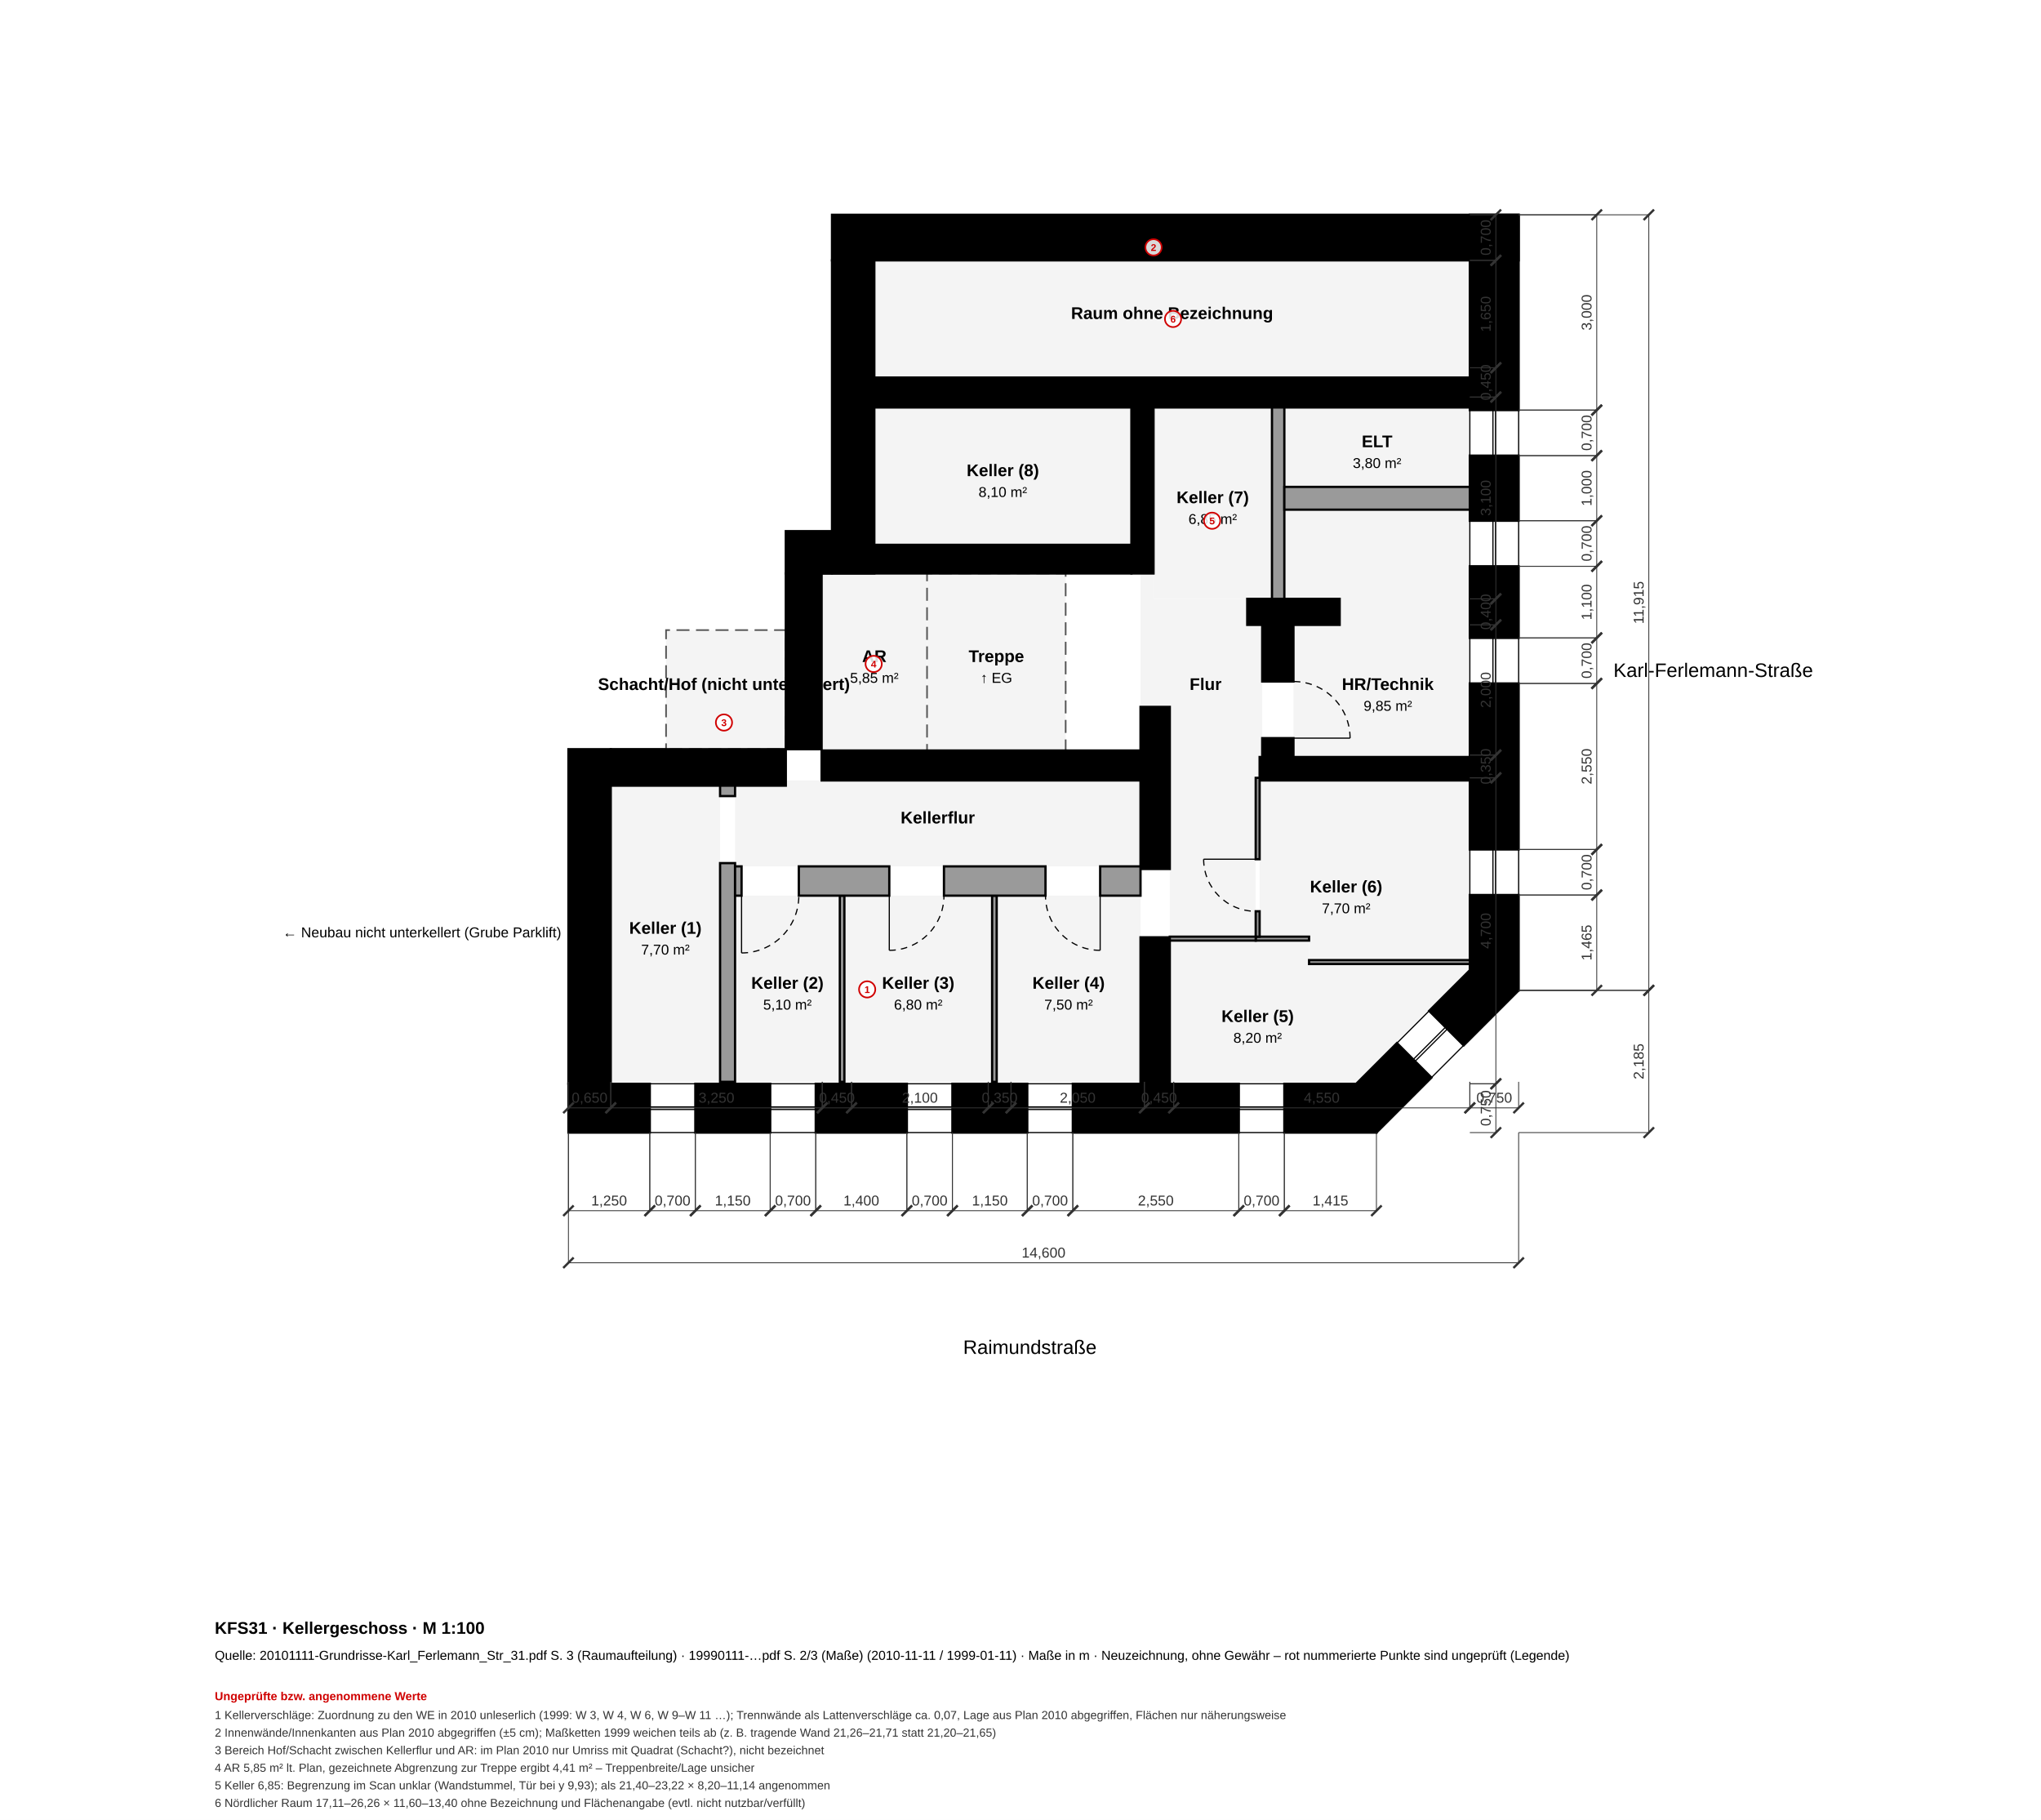
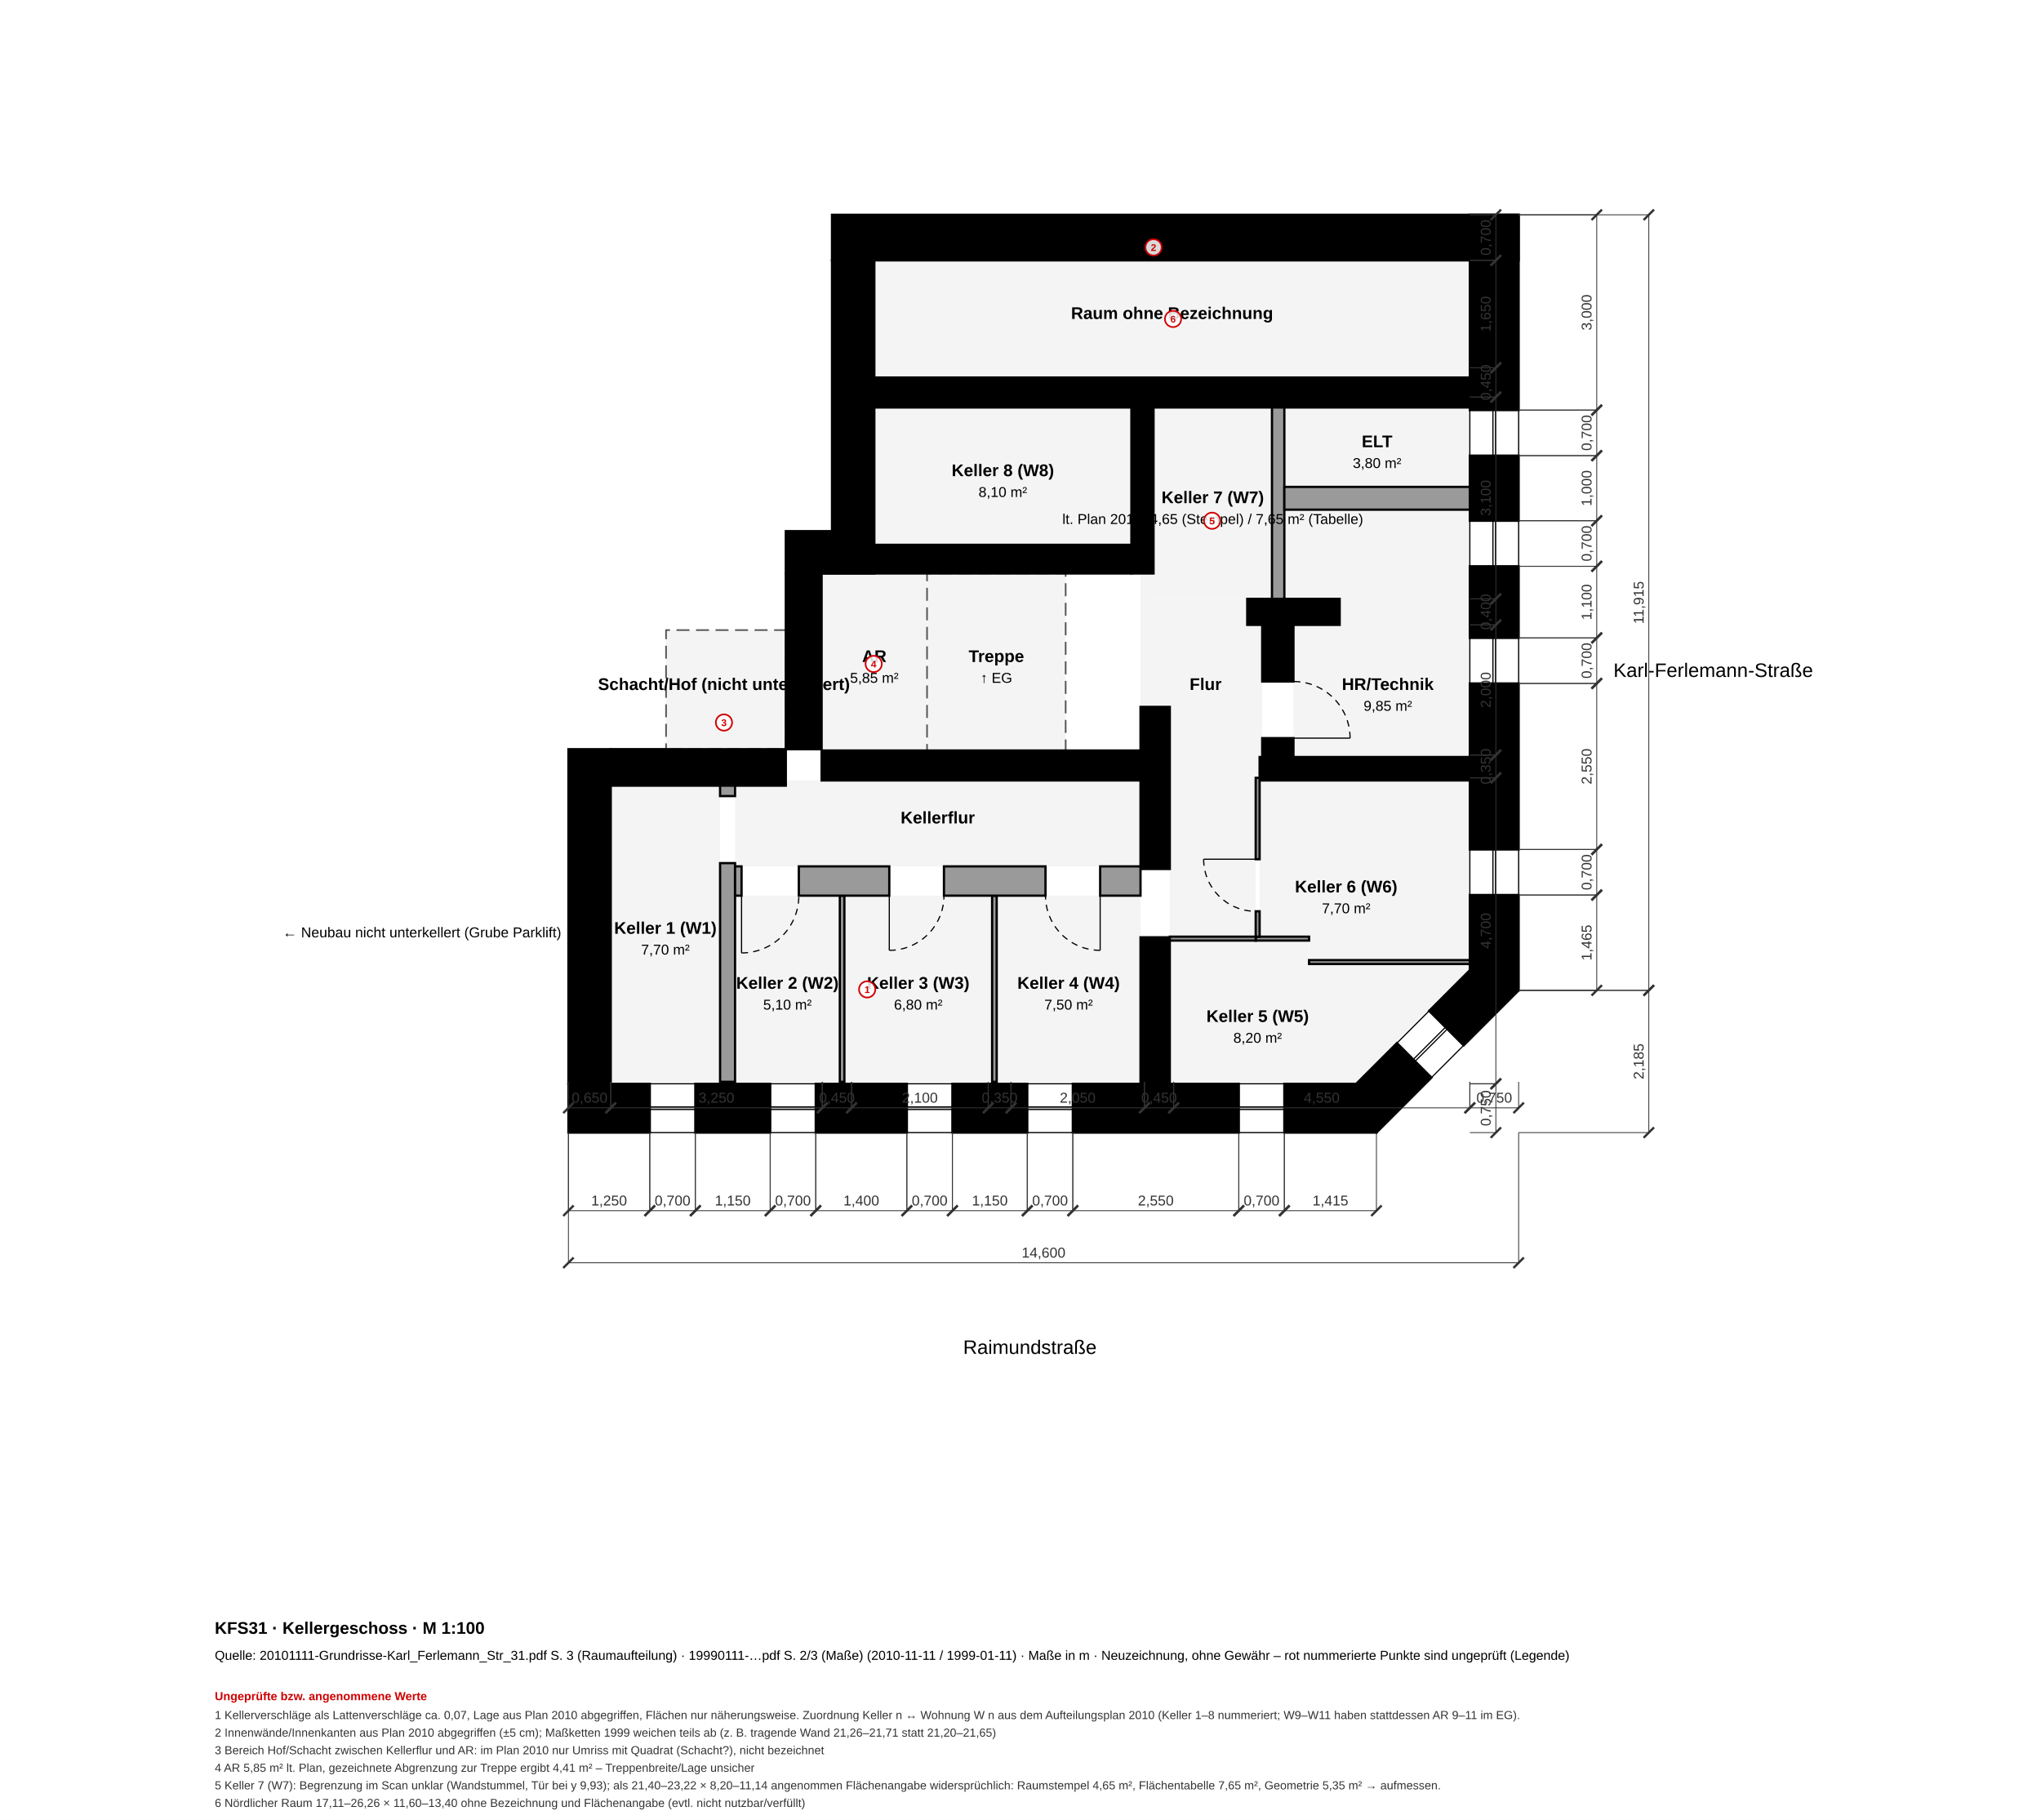
<svg xmlns="http://www.w3.org/2000/svg" width="313.6mm" height="279.6mm" viewBox="0 0 313.6 279.6">
  <style>text{font-family:Arial,Helvetica,sans-serif}</style>
  <rect width="100%" height="100%" fill="#ffffff" />
  <g id="A_RAUM" fill="none">
    <polygon points="93.84,166.20 110.64,166.20 110.64,120.70 93.84,120.70" fill="#f4f4f4" stroke="none" />
    <polygon points="112.94,166.20 129.04,166.20 129.04,137.60 112.94,137.60" fill="#f4f4f4" stroke="none" />
    <polygon points="129.74,166.20 152.44,166.20 152.44,137.60 129.74,137.60" fill="#f4f4f4" stroke="none" />
    <polygon points="153.14,166.20 175.24,166.20 175.24,137.60 153.14,137.60" fill="#f4f4f4" stroke="none" />
    <polygon points="179.74,166.20 208.68,166.20 226.78,148.10 201.14,148.10 201.14,144.50 179.74,144.50" fill="#f4f4f4" stroke="none" />
    <polygon points="193.54,143.90 201.14,143.90 201.14,147.50 225.84,147.50 225.84,119.90 193.54,119.90" fill="#f4f4f4" stroke="none" />
    <polygon points="198.74,116.30 225.84,116.30 225.84,78.30 197.34,78.30 197.34,92.00 205.84,92.00 205.84,96.00 198.74,96.00" fill="#f4f4f4" stroke="none" />
    <polygon points="177.24,92.00 195.44,92.00 195.44,62.60 177.24,62.60" fill="#f4f4f4" stroke="none" />
    <polygon points="197.34,74.80 225.84,74.80 225.84,62.60 197.34,62.60" fill="#f4f4f4" stroke="none" />
    <polygon points="134.34,83.70 173.84,83.70 173.84,62.60 134.34,62.60" fill="#f4f4f4" stroke="none" />
    <polygon points="126.24,115.30 142.44,115.30 142.44,88.10 126.24,88.10" fill="#f4f4f4" stroke="none" />
    <polygon points="142.44,115.30 163.74,115.30 163.74,88.10 142.44,88.10" fill="#f4f4f4" stroke="#555" stroke-width="0.25" stroke-dasharray="2,1" />
    <polygon points="112.94,133.10 175.24,133.10 175.24,119.90 112.94,119.90" fill="#f4f4f4" stroke="none" />
    <polygon points="179.74,143.90 192.94,143.90 192.94,119.50 193.54,119.50 193.54,116.30 193.94,116.30 193.94,96.00 191.64,96.00 191.64,92.00 177.24,92.00 177.24,88.10 175.24,88.10 175.24,108.60 179.74,108.60" fill="#f4f4f4" stroke="none" />
    <polygon points="134.34,58.00 225.84,58.00 225.84,40.00 134.34,40.00" fill="#f4f4f4" stroke="none" />
    <polygon points="93.84,115.10 120.74,115.10 120.74,96.80 102.34,96.80 102.34,115.10" fill="#f4f4f4" stroke="#555" stroke-width="0.25" stroke-dasharray="2,1" />
  </g>
  <g id="A_WAND_TRAGEND" fill="#000000" stroke="#000" stroke-width="0.35">
    <polygon points="87.34,174.00 99.84,174.00 99.84,166.50 87.34,166.50" />
    <polygon points="106.84,174.00 118.34,174.00 118.34,166.50 106.84,166.50" />
    <polygon points="125.34,174.00 139.34,174.00 139.34,166.50 125.34,166.50" />
    <polygon points="146.34,174.00 157.84,174.00 157.84,166.50 146.34,166.50" />
    <polygon points="164.84,174.00 190.34,174.00 190.34,166.50 164.84,166.50" />
    <polygon points="197.34,174.00 211.49,174.00 211.49,166.50 197.34,166.50" />
    <polygon points="211.49,174.00 219.94,165.55 214.64,160.25 206.19,168.70" />
    <polygon points="224.89,160.60 233.34,152.15 228.04,146.85 219.59,155.30" />
    <polygon points="233.34,152.15 233.34,137.50 225.84,137.50 225.84,152.15" />
    <polygon points="233.34,130.50 233.34,105.00 225.84,105.00 225.84,130.50" />
    <polygon points="233.34,98.00 233.34,87.00 225.84,87.00 225.84,98.00" />
    <polygon points="233.34,80.00 233.34,70.00 225.84,70.00 225.84,80.00" />
    <polygon points="233.34,63.00 233.34,33.00 225.84,33.00 225.84,63.00" />
    <polygon points="233.34,33.00 127.84,33.00 127.84,40.00 233.34,40.00" />
    <polygon points="134.34,88.10 134.34,40.00 127.84,40.00 127.84,88.10" />
    <polygon points="120.74,88.10 127.84,88.10 127.84,81.60 120.74,81.60" />
    <polygon points="126.24,115.10 126.24,88.10 120.74,88.10 120.74,115.10" />
    <polygon points="93.84,120.70 120.74,120.70 120.74,115.10 93.84,115.10" />
    <polygon points="93.84,166.50 93.84,115.10 87.34,115.10 87.34,166.50" />
    <polygon points="126.24,119.90 175.24,119.90 175.24,115.30 126.24,115.30" />
    <polygon points="179.74,166.20 179.74,144.00 175.24,144.00 175.24,166.20" />
    <polygon points="179.74,133.50 179.74,108.60 175.24,108.60 175.24,133.50" />
    <polygon points="177.24,88.10 177.24,62.60 173.84,62.60 173.84,88.10" />
    <polygon points="134.34,62.60 225.84,62.60 225.84,58.00 134.34,58.00" />
    <polygon points="126.24,88.10 173.84,88.10 173.84,83.70 126.24,83.70" />
    <polygon points="193.54,119.90 225.84,119.90 225.84,116.30 193.54,116.30" />
    <polygon points="198.74,116.30 198.74,113.40 193.94,113.40 193.94,116.30" />
    <polygon points="198.74,104.70 198.74,96.00 193.94,96.00 193.94,104.70" />
    <polygon points="191.64,96.00 205.84,96.00 205.84,92.00 191.64,92.00" />
  </g>
  <g id="A_WAND" fill="#9a9a9a" stroke="#000" stroke-width="0.35">
    <polygon points="192.94,144.50 201.14,144.50 201.14,143.90 192.94,143.90" />
    <polygon points="201.14,148.10 225.84,148.10 225.84,147.50 201.14,147.50" />
    <polygon points="193.54,143.90 193.54,140.00 192.94,140.00 192.94,143.90" />
    <polygon points="193.54,132.00 193.54,119.50 192.94,119.50 192.94,132.00" />
    <polygon points="197.34,92.00 197.34,62.60 195.44,62.60 195.44,92.00" />
    <polygon points="197.34,78.30 225.84,78.30 225.84,74.80 197.34,74.80" />
    <polygon points="112.94,166.20 112.94,132.60 110.64,132.60 110.64,166.20" />
    <polygon points="129.74,166.20 129.74,137.60 129.04,137.60 129.04,166.20" />
    <polygon points="153.14,166.20 153.14,137.60 152.44,137.60 152.44,166.20" />
    <polygon points="112.94,137.60 113.94,137.60 113.94,133.10 112.94,133.10" />
    <polygon points="122.74,137.60 136.64,137.60 136.64,133.10 122.74,133.10" />
    <polygon points="145.04,137.60 160.64,137.60 160.64,133.10 145.04,133.10" />
    <polygon points="169.04,137.60 175.24,137.60 175.24,133.10 169.04,133.10" />
    <polygon points="110.64,122.30 112.94,122.30 112.94,120.70 110.64,120.70" />
    <polygon points="179.74,144.50 192.94,144.50 192.94,143.90 179.74,143.90" />
  </g>
  <g id="A_OEFFNUNG" fill="none" stroke="#000" stroke-width="0.18">
    <line x1="99.84" y1="174.00" x2="106.84" y2="174.00" />
    <line x1="99.84" y1="166.50" x2="106.84" y2="166.50" />
    <line x1="99.84" y1="170.45" x2="106.84" y2="170.45" />
    <line x1="99.84" y1="170.05" x2="106.84" y2="170.05" />
    <line x1="99.84" y1="174.00" x2="99.84" y2="166.50" />
    <line x1="106.84" y1="174.00" x2="106.84" y2="166.50" />
    <line x1="118.34" y1="174.00" x2="125.34" y2="174.00" />
    <line x1="118.34" y1="166.50" x2="125.34" y2="166.50" />
    <line x1="118.34" y1="170.45" x2="125.34" y2="170.45" />
    <line x1="118.34" y1="170.05" x2="125.34" y2="170.05" />
    <line x1="118.34" y1="174.00" x2="118.34" y2="166.50" />
    <line x1="125.34" y1="174.00" x2="125.34" y2="166.50" />
    <line x1="139.34" y1="174.00" x2="146.34" y2="174.00" />
    <line x1="139.34" y1="166.50" x2="146.34" y2="166.50" />
    <line x1="139.34" y1="170.45" x2="146.34" y2="170.45" />
    <line x1="139.34" y1="170.05" x2="146.34" y2="170.05" />
    <line x1="139.34" y1="174.00" x2="139.34" y2="166.50" />
    <line x1="146.34" y1="174.00" x2="146.34" y2="166.50" />
    <line x1="157.84" y1="174.00" x2="164.84" y2="174.00" />
    <line x1="157.84" y1="166.50" x2="164.84" y2="166.50" />
    <line x1="157.84" y1="170.45" x2="164.84" y2="170.45" />
    <line x1="157.84" y1="170.05" x2="164.84" y2="170.05" />
    <line x1="157.84" y1="174.00" x2="157.84" y2="166.50" />
    <line x1="164.84" y1="174.00" x2="164.84" y2="166.50" />
    <line x1="190.34" y1="174.00" x2="197.34" y2="174.00" />
    <line x1="190.34" y1="166.50" x2="197.34" y2="166.50" />
    <line x1="190.34" y1="170.45" x2="197.34" y2="170.45" />
    <line x1="190.34" y1="170.05" x2="197.34" y2="170.05" />
    <line x1="190.34" y1="174.00" x2="190.34" y2="166.50" />
    <line x1="197.34" y1="174.00" x2="197.34" y2="166.50" />
    <line x1="219.94" y1="165.55" x2="224.89" y2="160.60" />
    <line x1="214.64" y1="160.25" x2="219.59" y2="155.30" />
    <line x1="217.43" y1="163.04" x2="222.38" y2="158.09" />
    <line x1="217.15" y1="162.76" x2="222.10" y2="157.81" />
    <line x1="219.94" y1="165.55" x2="214.64" y2="160.25" />
    <line x1="224.89" y1="160.60" x2="219.59" y2="155.30" />
    <line x1="233.34" y1="137.50" x2="233.34" y2="130.50" />
    <line x1="225.84" y1="137.50" x2="225.84" y2="130.50" />
    <line x1="229.79" y1="137.50" x2="229.79" y2="130.50" />
    <line x1="229.39" y1="137.50" x2="229.39" y2="130.50" />
    <line x1="233.34" y1="137.50" x2="225.84" y2="137.50" />
    <line x1="233.34" y1="130.50" x2="225.84" y2="130.50" />
    <line x1="233.34" y1="105.00" x2="233.34" y2="98.00" />
    <line x1="225.84" y1="105.00" x2="225.84" y2="98.00" />
    <line x1="229.79" y1="105.00" x2="229.79" y2="98.00" />
    <line x1="229.39" y1="105.00" x2="229.39" y2="98.00" />
    <line x1="233.34" y1="105.00" x2="225.84" y2="105.00" />
    <line x1="233.34" y1="98.00" x2="225.84" y2="98.00" />
    <line x1="233.34" y1="87.00" x2="233.34" y2="80.00" />
    <line x1="225.84" y1="87.00" x2="225.84" y2="80.00" />
    <line x1="229.79" y1="87.00" x2="229.79" y2="80.00" />
    <line x1="229.39" y1="87.00" x2="229.39" y2="80.00" />
    <line x1="233.34" y1="87.00" x2="225.84" y2="87.00" />
    <line x1="233.34" y1="80.00" x2="225.84" y2="80.00" />
    <line x1="233.34" y1="70.00" x2="233.34" y2="63.00" />
    <line x1="225.84" y1="70.00" x2="225.84" y2="63.00" />
    <line x1="229.79" y1="70.00" x2="229.79" y2="63.00" />
    <line x1="229.39" y1="70.00" x2="229.39" y2="63.00" />
    <line x1="233.34" y1="70.00" x2="225.84" y2="70.00" />
    <line x1="233.34" y1="63.00" x2="225.84" y2="63.00" />
    <line x1="192.94" y1="132.00" x2="184.94" y2="132.00" />
    <line x1="198.74" y1="113.40" x2="207.44" y2="113.40" />
    <line x1="113.94" y1="137.60" x2="113.94" y2="146.40" />
    <line x1="136.64" y1="137.60" x2="136.64" y2="146.00" />
    <line x1="169.04" y1="137.60" x2="169.04" y2="146.00" />
    <path d="M184.94,132.00 A8.00,8.00 0 0 0 192.94,140.00" stroke-dasharray="1,0.8" />
    <path d="M207.44,113.40 A8.70,8.70 0 0 0 198.74,104.70" stroke-dasharray="1,0.8" />
    <path d="M113.94,146.40 A8.80,8.80 0 0 0 122.74,137.60" stroke-dasharray="1,0.8" />
    <path d="M136.64,146.00 A8.40,8.40 0 0 0 145.04,137.60" stroke-dasharray="1,0.8" />
    <path d="M169.04,146.00 A8.40,8.40 0 0 1 160.64,137.60" stroke-dasharray="1,0.8" />
  </g>
  <g id="A_BEMASSUNG" stroke="#333" stroke-width="0.13" font-size="2.2" fill="#333">
    <line x1="87.34" y1="194.00" x2="233.34" y2="194.00" />
    <line x1="87.34" y1="174.00" x2="87.34" y2="194.00" />
    <line x1="86.54" y1="194.80" x2="88.14" y2="193.20" stroke-width="0.35" />
    <line x1="233.34" y1="174.00" x2="233.34" y2="194.00" />
    <line x1="232.54" y1="194.80" x2="234.14" y2="193.20" stroke-width="0.35" />
    <text x="160.34" y="193.20" text-anchor="middle" stroke="none" transform="rotate(-0.0 160.34 194.00)">14,600</text>
    <line x1="87.34" y1="186.00" x2="99.84" y2="186.00" />
    <line x1="87.34" y1="174.00" x2="87.34" y2="186.00" />
    <line x1="86.54" y1="186.80" x2="88.14" y2="185.20" stroke-width="0.35" />
    <line x1="99.84" y1="174.00" x2="99.84" y2="186.00" />
    <line x1="99.04" y1="186.80" x2="100.64" y2="185.20" stroke-width="0.35" />
    <text x="93.59" y="185.20" text-anchor="middle" stroke="none" transform="rotate(-0.0 93.59 186.00)">1,250</text>
    <line x1="99.84" y1="186.00" x2="106.84" y2="186.00" />
    <line x1="99.84" y1="174.00" x2="99.84" y2="186.00" />
    <line x1="99.04" y1="186.80" x2="100.64" y2="185.20" stroke-width="0.35" />
    <line x1="106.84" y1="174.00" x2="106.84" y2="186.00" />
    <line x1="106.04" y1="186.80" x2="107.64" y2="185.20" stroke-width="0.35" />
    <text x="103.34" y="185.20" text-anchor="middle" stroke="none" transform="rotate(-0.0 103.34 186.00)">0,700</text>
    <line x1="106.84" y1="186.00" x2="118.34" y2="186.00" />
    <line x1="106.84" y1="174.00" x2="106.84" y2="186.00" />
    <line x1="106.04" y1="186.80" x2="107.64" y2="185.20" stroke-width="0.35" />
    <line x1="118.34" y1="174.00" x2="118.34" y2="186.00" />
    <line x1="117.54" y1="186.80" x2="119.14" y2="185.20" stroke-width="0.35" />
    <text x="112.59" y="185.20" text-anchor="middle" stroke="none" transform="rotate(-0.0 112.59 186.00)">1,150</text>
    <line x1="118.34" y1="186.00" x2="125.34" y2="186.00" />
    <line x1="118.34" y1="174.00" x2="118.34" y2="186.00" />
    <line x1="117.54" y1="186.80" x2="119.14" y2="185.20" stroke-width="0.35" />
    <line x1="125.34" y1="174.00" x2="125.34" y2="186.00" />
    <line x1="124.54" y1="186.80" x2="126.14" y2="185.20" stroke-width="0.35" />
    <text x="121.84" y="185.20" text-anchor="middle" stroke="none" transform="rotate(-0.0 121.84 186.00)">0,700</text>
    <line x1="125.34" y1="186.00" x2="139.34" y2="186.00" />
    <line x1="125.34" y1="174.00" x2="125.34" y2="186.00" />
    <line x1="124.54" y1="186.80" x2="126.14" y2="185.20" stroke-width="0.35" />
    <line x1="139.34" y1="174.00" x2="139.34" y2="186.00" />
    <line x1="138.54" y1="186.80" x2="140.14" y2="185.20" stroke-width="0.35" />
    <text x="132.34" y="185.20" text-anchor="middle" stroke="none" transform="rotate(-0.0 132.34 186.00)">1,400</text>
    <line x1="139.34" y1="186.00" x2="146.34" y2="186.00" />
    <line x1="139.34" y1="174.00" x2="139.34" y2="186.00" />
    <line x1="138.54" y1="186.80" x2="140.14" y2="185.20" stroke-width="0.35" />
    <line x1="146.34" y1="174.00" x2="146.34" y2="186.00" />
    <line x1="145.54" y1="186.80" x2="147.14" y2="185.20" stroke-width="0.35" />
    <text x="142.84" y="185.20" text-anchor="middle" stroke="none" transform="rotate(-0.0 142.84 186.00)">0,700</text>
    <line x1="146.34" y1="186.00" x2="157.84" y2="186.00" />
    <line x1="146.34" y1="174.00" x2="146.34" y2="186.00" />
    <line x1="145.54" y1="186.80" x2="147.14" y2="185.20" stroke-width="0.35" />
    <line x1="157.84" y1="174.00" x2="157.84" y2="186.00" />
    <line x1="157.04" y1="186.80" x2="158.64" y2="185.20" stroke-width="0.35" />
    <text x="152.09" y="185.20" text-anchor="middle" stroke="none" transform="rotate(-0.0 152.09 186.00)">1,150</text>
    <line x1="157.84" y1="186.00" x2="164.84" y2="186.00" />
    <line x1="157.84" y1="174.00" x2="157.84" y2="186.00" />
    <line x1="157.04" y1="186.80" x2="158.64" y2="185.20" stroke-width="0.35" />
    <line x1="164.84" y1="174.00" x2="164.84" y2="186.00" />
    <line x1="164.04" y1="186.80" x2="165.64" y2="185.20" stroke-width="0.35" />
    <text x="161.34" y="185.20" text-anchor="middle" stroke="none" transform="rotate(-0.0 161.34 186.00)">0,700</text>
    <line x1="164.84" y1="186.00" x2="190.34" y2="186.00" />
    <line x1="164.84" y1="174.00" x2="164.84" y2="186.00" />
    <line x1="164.04" y1="186.80" x2="165.64" y2="185.20" stroke-width="0.35" />
    <line x1="190.34" y1="174.00" x2="190.34" y2="186.00" />
    <line x1="189.54" y1="186.80" x2="191.14" y2="185.20" stroke-width="0.35" />
    <text x="177.59" y="185.20" text-anchor="middle" stroke="none" transform="rotate(-0.0 177.59 186.00)">2,550</text>
    <line x1="190.34" y1="186.00" x2="197.34" y2="186.00" />
    <line x1="190.34" y1="174.00" x2="190.34" y2="186.00" />
    <line x1="189.54" y1="186.80" x2="191.14" y2="185.20" stroke-width="0.35" />
    <line x1="197.34" y1="174.00" x2="197.34" y2="186.00" />
    <line x1="196.54" y1="186.80" x2="198.14" y2="185.20" stroke-width="0.35" />
    <text x="193.84" y="185.20" text-anchor="middle" stroke="none" transform="rotate(-0.0 193.84 186.00)">0,700</text>
    <line x1="197.34" y1="186.00" x2="211.49" y2="186.00" />
    <line x1="197.34" y1="174.00" x2="197.34" y2="186.00" />
    <line x1="196.54" y1="186.80" x2="198.14" y2="185.20" stroke-width="0.35" />
    <line x1="211.49" y1="174.00" x2="211.49" y2="186.00" />
    <line x1="210.69" y1="186.80" x2="212.29" y2="185.20" stroke-width="0.35" />
    <text x="204.42" y="185.20" text-anchor="middle" stroke="none" transform="rotate(-0.0 204.42 186.00)">1,415</text>
    <line x1="87.34" y1="170.20" x2="93.84" y2="170.20" />
    <line x1="87.34" y1="166.20" x2="87.34" y2="170.20" />
    <line x1="86.54" y1="171.00" x2="88.14" y2="169.40" stroke-width="0.35" />
    <line x1="93.84" y1="166.20" x2="93.84" y2="170.20" />
    <line x1="93.04" y1="171.00" x2="94.64" y2="169.40" stroke-width="0.35" />
    <text x="90.59" y="169.40" text-anchor="middle" stroke="none" transform="rotate(-0.0 90.59 170.20)">0,650</text>
    <line x1="93.84" y1="170.20" x2="126.34" y2="170.20" />
    <line x1="93.84" y1="166.20" x2="93.84" y2="170.20" />
    <line x1="93.04" y1="171.00" x2="94.64" y2="169.40" stroke-width="0.35" />
    <line x1="126.34" y1="166.20" x2="126.34" y2="170.20" />
    <line x1="125.54" y1="171.00" x2="127.14" y2="169.40" stroke-width="0.35" />
    <text x="110.09" y="169.40" text-anchor="middle" stroke="none" transform="rotate(-0.0 110.09 170.20)">3,250</text>
    <line x1="126.34" y1="170.20" x2="130.84" y2="170.20" />
    <line x1="126.34" y1="166.20" x2="126.34" y2="170.20" />
    <line x1="125.54" y1="171.00" x2="127.14" y2="169.40" stroke-width="0.35" />
    <line x1="130.84" y1="166.20" x2="130.84" y2="170.20" />
    <line x1="130.04" y1="171.00" x2="131.64" y2="169.40" stroke-width="0.35" />
    <text x="128.59" y="169.40" text-anchor="middle" stroke="none" transform="rotate(-0.0 128.59 170.20)">0,450</text>
    <line x1="130.84" y1="170.20" x2="151.84" y2="170.20" />
    <line x1="130.84" y1="166.20" x2="130.84" y2="170.20" />
    <line x1="130.04" y1="171.00" x2="131.64" y2="169.40" stroke-width="0.35" />
    <line x1="151.84" y1="166.20" x2="151.84" y2="170.20" />
    <line x1="151.04" y1="171.00" x2="152.64" y2="169.40" stroke-width="0.35" />
    <text x="141.34" y="169.40" text-anchor="middle" stroke="none" transform="rotate(-0.0 141.34 170.20)">2,100</text>
    <line x1="151.84" y1="170.20" x2="155.34" y2="170.20" />
    <line x1="151.84" y1="166.20" x2="151.84" y2="170.20" />
    <line x1="151.04" y1="171.00" x2="152.64" y2="169.40" stroke-width="0.35" />
    <line x1="155.34" y1="166.20" x2="155.34" y2="170.20" />
    <line x1="154.54" y1="171.00" x2="156.14" y2="169.40" stroke-width="0.35" />
    <text x="153.59" y="169.40" text-anchor="middle" stroke="none" transform="rotate(-0.0 153.59 170.20)">0,350</text>
    <line x1="155.34" y1="170.20" x2="175.84" y2="170.20" />
    <line x1="155.34" y1="166.20" x2="155.34" y2="170.20" />
    <line x1="154.54" y1="171.00" x2="156.14" y2="169.40" stroke-width="0.35" />
    <line x1="175.84" y1="166.20" x2="175.84" y2="170.20" />
    <line x1="175.04" y1="171.00" x2="176.64" y2="169.40" stroke-width="0.35" />
    <text x="165.59" y="169.40" text-anchor="middle" stroke="none" transform="rotate(-0.0 165.59 170.20)">2,050</text>
    <line x1="175.84" y1="170.20" x2="180.34" y2="170.20" />
    <line x1="175.84" y1="166.20" x2="175.84" y2="170.20" />
    <line x1="175.04" y1="171.00" x2="176.64" y2="169.40" stroke-width="0.35" />
    <line x1="180.34" y1="166.20" x2="180.34" y2="170.20" />
    <line x1="179.54" y1="171.00" x2="181.14" y2="169.40" stroke-width="0.35" />
    <text x="178.09" y="169.40" text-anchor="middle" stroke="none" transform="rotate(-0.0 178.09 170.20)">0,450</text>
    <line x1="180.34" y1="170.20" x2="225.84" y2="170.20" />
    <line x1="180.34" y1="166.20" x2="180.34" y2="170.20" />
    <line x1="179.54" y1="171.00" x2="181.14" y2="169.40" stroke-width="0.35" />
    <line x1="225.84" y1="166.20" x2="225.84" y2="170.20" />
    <line x1="225.04" y1="171.00" x2="226.64" y2="169.40" stroke-width="0.35" />
    <text x="203.09" y="169.40" text-anchor="middle" stroke="none" transform="rotate(-0.0 203.09 170.20)">4,550</text>
    <line x1="225.84" y1="170.20" x2="233.34" y2="170.20" />
    <line x1="225.84" y1="166.20" x2="225.84" y2="170.20" />
    <line x1="225.04" y1="171.00" x2="226.64" y2="169.40" stroke-width="0.35" />
    <line x1="233.34" y1="166.20" x2="233.34" y2="170.20" />
    <line x1="232.54" y1="171.00" x2="234.14" y2="169.40" stroke-width="0.35" />
    <text x="229.59" y="169.40" text-anchor="middle" stroke="none" transform="rotate(-0.0 229.59 170.20)">0,750</text>
    <line x1="253.34" y1="174.00" x2="253.34" y2="152.15" />
    <line x1="233.34" y1="174.00" x2="253.34" y2="174.00" />
    <line x1="252.54" y1="174.80" x2="254.14" y2="173.20" stroke-width="0.35" />
    <line x1="233.34" y1="152.15" x2="253.34" y2="152.15" />
    <line x1="252.54" y1="152.95" x2="254.14" y2="151.35" stroke-width="0.35" />
    <text x="253.34" y="162.27" text-anchor="middle" stroke="none" transform="rotate(-90.0 253.34 163.07)">2,185</text>
    <line x1="253.34" y1="152.15" x2="253.34" y2="33.00" />
    <line x1="233.34" y1="152.15" x2="253.34" y2="152.15" />
    <line x1="252.54" y1="152.95" x2="254.14" y2="151.35" stroke-width="0.35" />
    <line x1="233.34" y1="33.00" x2="253.34" y2="33.00" />
    <line x1="252.54" y1="33.80" x2="254.14" y2="32.20" stroke-width="0.35" />
    <text x="253.34" y="91.78" text-anchor="middle" stroke="none" transform="rotate(-90.0 253.34 92.58)">11,915</text>
    <line x1="245.34" y1="152.15" x2="245.34" y2="137.50" />
    <line x1="233.34" y1="152.15" x2="245.34" y2="152.15" />
    <line x1="244.54" y1="152.95" x2="246.14" y2="151.35" stroke-width="0.35" />
    <line x1="233.34" y1="137.50" x2="245.34" y2="137.50" />
    <line x1="244.54" y1="138.30" x2="246.14" y2="136.70" stroke-width="0.35" />
    <text x="245.34" y="144.02" text-anchor="middle" stroke="none" transform="rotate(-90.0 245.34 144.82)">1,465</text>
    <line x1="245.34" y1="137.50" x2="245.34" y2="130.50" />
    <line x1="233.34" y1="137.50" x2="245.34" y2="137.50" />
    <line x1="244.54" y1="138.30" x2="246.14" y2="136.70" stroke-width="0.35" />
    <line x1="233.34" y1="130.50" x2="245.34" y2="130.50" />
    <line x1="244.54" y1="131.30" x2="246.14" y2="129.70" stroke-width="0.35" />
    <text x="245.34" y="133.20" text-anchor="middle" stroke="none" transform="rotate(-90.0 245.34 134.00)">0,700</text>
    <line x1="245.34" y1="130.50" x2="245.34" y2="105.00" />
    <line x1="233.34" y1="130.50" x2="245.34" y2="130.50" />
    <line x1="244.54" y1="131.30" x2="246.14" y2="129.70" stroke-width="0.35" />
    <line x1="233.34" y1="105.00" x2="245.34" y2="105.00" />
    <line x1="244.54" y1="105.80" x2="246.14" y2="104.20" stroke-width="0.35" />
    <text x="245.34" y="116.95" text-anchor="middle" stroke="none" transform="rotate(-90.0 245.34 117.75)">2,550</text>
    <line x1="245.34" y1="105.00" x2="245.34" y2="98.00" />
    <line x1="233.34" y1="105.00" x2="245.34" y2="105.00" />
    <line x1="244.54" y1="105.80" x2="246.14" y2="104.20" stroke-width="0.35" />
    <line x1="233.34" y1="98.00" x2="245.34" y2="98.00" />
    <line x1="244.54" y1="98.80" x2="246.14" y2="97.20" stroke-width="0.35" />
    <text x="245.34" y="100.70" text-anchor="middle" stroke="none" transform="rotate(-90.0 245.34 101.50)">0,700</text>
    <line x1="245.34" y1="98.00" x2="245.34" y2="87.00" />
    <line x1="233.34" y1="98.00" x2="245.34" y2="98.00" />
    <line x1="244.54" y1="98.80" x2="246.14" y2="97.20" stroke-width="0.35" />
    <line x1="233.34" y1="87.00" x2="245.34" y2="87.00" />
    <line x1="244.54" y1="87.80" x2="246.14" y2="86.20" stroke-width="0.35" />
    <text x="245.34" y="91.70" text-anchor="middle" stroke="none" transform="rotate(-90.0 245.34 92.50)">1,100</text>
    <line x1="245.34" y1="87.00" x2="245.34" y2="80.00" />
    <line x1="233.34" y1="87.00" x2="245.34" y2="87.00" />
    <line x1="244.54" y1="87.80" x2="246.14" y2="86.20" stroke-width="0.35" />
    <line x1="233.34" y1="80.00" x2="245.34" y2="80.00" />
    <line x1="244.54" y1="80.80" x2="246.14" y2="79.20" stroke-width="0.35" />
    <text x="245.34" y="82.70" text-anchor="middle" stroke="none" transform="rotate(-90.0 245.34 83.50)">0,700</text>
    <line x1="245.34" y1="80.00" x2="245.34" y2="70.00" />
    <line x1="233.34" y1="80.00" x2="245.34" y2="80.00" />
    <line x1="244.54" y1="80.80" x2="246.14" y2="79.20" stroke-width="0.35" />
    <line x1="233.34" y1="70.00" x2="245.34" y2="70.00" />
    <line x1="244.54" y1="70.80" x2="246.14" y2="69.20" stroke-width="0.35" />
    <text x="245.34" y="74.20" text-anchor="middle" stroke="none" transform="rotate(-90.0 245.34 75.00)">1,000</text>
    <line x1="245.34" y1="70.00" x2="245.34" y2="63.00" />
    <line x1="233.34" y1="70.00" x2="245.34" y2="70.00" />
    <line x1="244.54" y1="70.80" x2="246.14" y2="69.20" stroke-width="0.35" />
    <line x1="233.34" y1="63.00" x2="245.34" y2="63.00" />
    <line x1="244.54" y1="63.80" x2="246.14" y2="62.20" stroke-width="0.35" />
    <text x="245.34" y="65.70" text-anchor="middle" stroke="none" transform="rotate(-90.0 245.34 66.50)">0,700</text>
    <line x1="245.34" y1="63.00" x2="245.34" y2="33.00" />
    <line x1="233.34" y1="63.00" x2="245.34" y2="63.00" />
    <line x1="244.54" y1="63.80" x2="246.14" y2="62.20" stroke-width="0.35" />
    <line x1="233.34" y1="33.00" x2="245.34" y2="33.00" />
    <line x1="244.54" y1="33.80" x2="246.14" y2="32.20" stroke-width="0.35" />
    <text x="245.34" y="47.20" text-anchor="middle" stroke="none" transform="rotate(-90.0 245.34 48.00)">3,000</text>
    <line x1="229.84" y1="174.00" x2="229.84" y2="166.50" />
    <line x1="225.84" y1="174.00" x2="229.84" y2="174.00" />
    <line x1="229.04" y1="174.80" x2="230.64" y2="173.20" stroke-width="0.35" />
    <line x1="225.84" y1="166.50" x2="229.84" y2="166.50" />
    <line x1="229.04" y1="167.30" x2="230.64" y2="165.70" stroke-width="0.35" />
    <text x="229.84" y="169.45" text-anchor="middle" stroke="none" transform="rotate(-90.0 229.84 170.25)">0,750</text>
    <line x1="229.84" y1="166.50" x2="229.84" y2="119.50" />
    <line x1="225.84" y1="166.50" x2="229.84" y2="166.50" />
    <line x1="229.04" y1="167.30" x2="230.64" y2="165.70" stroke-width="0.35" />
    <line x1="225.84" y1="119.50" x2="229.84" y2="119.50" />
    <line x1="229.04" y1="120.30" x2="230.64" y2="118.70" stroke-width="0.35" />
    <text x="229.84" y="142.20" text-anchor="middle" stroke="none" transform="rotate(-90.0 229.84 143.00)">4,700</text>
    <line x1="229.84" y1="119.50" x2="229.84" y2="116.00" />
    <line x1="225.84" y1="119.50" x2="229.84" y2="119.50" />
    <line x1="229.04" y1="120.30" x2="230.64" y2="118.70" stroke-width="0.35" />
    <line x1="225.84" y1="116.00" x2="229.84" y2="116.00" />
    <line x1="229.04" y1="116.80" x2="230.64" y2="115.20" stroke-width="0.35" />
    <text x="229.84" y="116.95" text-anchor="middle" stroke="none" transform="rotate(-90.0 229.84 117.75)">0,350</text>
    <line x1="229.84" y1="116.00" x2="229.84" y2="96.00" />
    <line x1="225.84" y1="116.00" x2="229.84" y2="116.00" />
    <line x1="229.04" y1="116.80" x2="230.64" y2="115.20" stroke-width="0.35" />
    <line x1="225.84" y1="96.00" x2="229.84" y2="96.00" />
    <line x1="229.04" y1="96.80" x2="230.64" y2="95.20" stroke-width="0.35" />
    <text x="229.84" y="105.20" text-anchor="middle" stroke="none" transform="rotate(-90.0 229.84 106.00)">2,000</text>
    <line x1="229.84" y1="96.00" x2="229.84" y2="92.00" />
    <line x1="225.84" y1="96.00" x2="229.84" y2="96.00" />
    <line x1="229.04" y1="96.80" x2="230.64" y2="95.20" stroke-width="0.35" />
    <line x1="225.84" y1="92.00" x2="229.84" y2="92.00" />
    <line x1="229.04" y1="92.80" x2="230.64" y2="91.20" stroke-width="0.35" />
    <text x="229.84" y="93.20" text-anchor="middle" stroke="none" transform="rotate(-90.0 229.84 94.00)">0,400</text>
    <line x1="229.84" y1="92.00" x2="229.84" y2="61.00" />
    <line x1="225.84" y1="92.00" x2="229.84" y2="92.00" />
    <line x1="229.04" y1="92.80" x2="230.64" y2="91.20" stroke-width="0.35" />
    <line x1="225.84" y1="61.00" x2="229.84" y2="61.00" />
    <line x1="229.04" y1="61.80" x2="230.64" y2="60.20" stroke-width="0.35" />
    <text x="229.84" y="75.70" text-anchor="middle" stroke="none" transform="rotate(-90.0 229.84 76.50)">3,100</text>
    <line x1="229.84" y1="61.00" x2="229.84" y2="56.50" />
    <line x1="225.84" y1="61.00" x2="229.84" y2="61.00" />
    <line x1="229.04" y1="61.80" x2="230.64" y2="60.20" stroke-width="0.35" />
    <line x1="225.84" y1="56.50" x2="229.84" y2="56.50" />
    <line x1="229.04" y1="57.30" x2="230.64" y2="55.70" stroke-width="0.35" />
    <text x="229.84" y="57.95" text-anchor="middle" stroke="none" transform="rotate(-90.0 229.84 58.75)">0,450</text>
    <line x1="229.84" y1="56.50" x2="229.84" y2="40.00" />
    <line x1="225.84" y1="56.50" x2="229.84" y2="56.50" />
    <line x1="229.04" y1="57.30" x2="230.64" y2="55.70" stroke-width="0.35" />
    <line x1="225.84" y1="40.00" x2="229.84" y2="40.00" />
    <line x1="229.04" y1="40.80" x2="230.64" y2="39.20" stroke-width="0.35" />
    <text x="229.84" y="47.45" text-anchor="middle" stroke="none" transform="rotate(-90.0 229.84 48.25)">1,650</text>
    <line x1="229.84" y1="40.00" x2="229.84" y2="33.00" />
    <line x1="225.84" y1="40.00" x2="229.84" y2="40.00" />
    <line x1="229.04" y1="40.80" x2="230.64" y2="39.20" stroke-width="0.35" />
    <line x1="225.84" y1="33.00" x2="229.84" y2="33.00" />
    <line x1="229.04" y1="33.80" x2="230.64" y2="32.20" stroke-width="0.35" />
    <text x="229.84" y="35.70" text-anchor="middle" stroke="none" transform="rotate(-90.0 229.84 36.50)">0,700</text>
  </g>
  <g id="A_TEXT" font-size="2.6" text-anchor="middle" fill="#000">
-     <text x="102.24" y="143.45" font-weight="bold">Keller (1)</text>
+     <text x="102.24" y="143.45" font-weight="bold">Keller 1 (W1)</text>
    <text x="102.24" y="146.65" font-size="2.2">7,70 m²</text>
-     <text x="120.99" y="151.90" font-weight="bold">Keller (2)</text>
+     <text x="120.99" y="151.90" font-weight="bold">Keller 2 (W2)</text>
    <text x="120.99" y="155.10" font-size="2.2">5,10 m²</text>
-     <text x="141.09" y="151.90" font-weight="bold">Keller (3)</text>
+     <text x="141.09" y="151.90" font-weight="bold">Keller 3 (W3)</text>
    <text x="141.09" y="155.10" font-size="2.2">6,80 m²</text>
-     <text x="164.19" y="151.90" font-weight="bold">Keller (4)</text>
+     <text x="164.19" y="151.90" font-weight="bold">Keller 4 (W4)</text>
    <text x="164.19" y="155.10" font-size="2.2">7,50 m²</text>
-     <text x="193.24" y="157.00" font-weight="bold">Keller (5)</text>
+     <text x="193.24" y="157.00" font-weight="bold">Keller 5 (W5)</text>
    <text x="193.24" y="160.20" font-size="2.2">8,20 m²</text>
-     <text x="206.84" y="137.10" font-weight="bold">Keller (6)</text>
+     <text x="206.84" y="137.10" font-weight="bold">Keller 6 (W6)</text>
    <text x="206.84" y="140.30" font-size="2.2">7,70 m²</text>
    <text x="213.24" y="106.00" font-weight="bold">HR/Technik</text>
    <text x="213.24" y="109.20" font-size="2.2">9,85 m²</text>
-     <text x="186.34" y="77.30" font-weight="bold">Keller (7)</text>
-     <text x="186.34" y="80.50" font-size="2.2">6,85 m²</text>
+     <text x="186.34" y="77.30" font-weight="bold">Keller 7 (W7)</text>
+     <text x="186.34" y="80.50" font-size="2.2">lt. Plan 2010: 4,65 (Stempel) / 7,65 m² (Tabelle)</text>
    <text x="211.59" y="68.70" font-weight="bold">ELT</text>
    <text x="211.59" y="71.90" font-size="2.2">3,80 m²</text>
-     <text x="154.09" y="73.15" font-weight="bold">Keller (8)</text>
+     <text x="154.09" y="73.15" font-weight="bold">Keller 8 (W8)</text>
    <text x="154.09" y="76.35" font-size="2.2">8,10 m²</text>
    <text x="134.34" y="101.70" font-weight="bold">AR</text>
    <text x="134.34" y="104.90" font-size="2.2">5,85 m²</text>
    <text x="153.09" y="101.70" font-weight="bold">Treppe</text>
    <text x="153.09" y="104.90" font-size="2.2">↑ EG</text>
    <text x="144.09" y="126.50" font-weight="bold">Kellerflur</text>
    <text x="185.24" y="106.00" font-weight="bold">Flur</text>
    <text x="180.09" y="49.00" font-weight="bold">Raum ohne Bezeichnung</text>
    <text x="111.24" y="106.00" font-weight="bold">Schacht/Hof (nicht unterkellert)</text>
    <text x="86.24" y="144.00" font-size="2.2" text-anchor="end">← Neubau nicht unterkellert (Grube Parklift)</text>
    <text x="158.24" y="208.00" font-size="3" text-anchor="middle">Raimundstraße</text>
    <text x="263.24" y="104.00" font-size="3" text-anchor="middle">Karl-Ferlemann-Straße</text>
  </g>
  <g id="A_UNGEPRUEFT" font-size="1.5" font-weight="bold" text-anchor="middle">
    <circle cx="133.24" cy="152.00" r="1.25" fill="#ffffff" fill-opacity="0.85" stroke="#d00000" stroke-width="0.25" />
    <text x="133.24" y="152.55" fill="#d00000">1</text>
    <circle cx="177.24" cy="38.00" r="1.25" fill="#ffffff" fill-opacity="0.85" stroke="#d00000" stroke-width="0.25" />
    <text x="177.24" y="38.55" fill="#d00000">2</text>
    <circle cx="111.24" cy="111.00" r="1.25" fill="#ffffff" fill-opacity="0.85" stroke="#d00000" stroke-width="0.25" />
    <text x="111.24" y="111.55" fill="#d00000">3</text>
    <circle cx="134.24" cy="102.00" r="1.25" fill="#ffffff" fill-opacity="0.85" stroke="#d00000" stroke-width="0.25" />
    <text x="134.24" y="102.55" fill="#d00000">4</text>
    <circle cx="186.24" cy="80.00" r="1.25" fill="#ffffff" fill-opacity="0.85" stroke="#d00000" stroke-width="0.25" />
    <text x="186.24" y="80.55" fill="#d00000">5</text>
    <circle cx="180.24" cy="49.00" r="1.25" fill="#ffffff" fill-opacity="0.85" stroke="#d00000" stroke-width="0.25" />
    <text x="180.24" y="49.55" fill="#d00000">6</text>
  </g>
  <g id="SCHRIFTFELD" font-size="2.6" fill="#000">
    <text x="33.0" y="251.0" font-weight="bold">KFS31 · Kellergeschoss · M 1:100</text>
    <text x="33.0" y="255.0" font-size="2">Quelle: 20101111-Grundrisse-Karl_Ferlemann_Str_31.pdf S. 3 (Raumaufteilung) · 19990111-…pdf S. 2/3 (Maße) (2010-11-11 / 1999-01-11) · Maße in m · Neuzeichnung, ohne Gewähr – rot nummerierte Punkte sind ungeprüft (Legende)</text>
  </g>
  <g id="LEGENDE_UNGEPRUEFT" font-size="1.8" fill="#333">
    <text x="33.0" y="261.2" font-weight="bold" fill="#d00000">Ungeprüfte bzw. angenommene Werte</text>
-     <text x="33.0" y="264.1">1 Kellerverschläge: Zuordnung zu den WE in 2010 unleserlich (1999: W 3, W 4, W 6, W 9–W 11 …); Trennwände als Lattenverschläge ca. 0,07, Lage aus Plan 2010 abgegriffen, Flächen nur näherungsweise</text>
+     <text x="33.0" y="264.1">1 Kellerverschläge als Lattenverschläge ca. 0,07, Lage aus Plan 2010 abgegriffen, Flächen nur näherungsweise. Zuordnung Keller n ↔ Wohnung W n aus dem Aufteilungsplan 2010 (Keller 1–8 nummeriert; W9–W11 haben stattdessen AR 9–11 im EG).</text>
    <text x="33.0" y="266.8">2 Innenwände/Innenkanten aus Plan 2010 abgegriffen (±5 cm); Maßketten 1999 weichen teils ab (z. B. tragende Wand 21,26–21,71 statt 21,20–21,65)</text>
    <text x="33.0" y="269.5">3 Bereich Hof/Schacht zwischen Kellerflur und AR: im Plan 2010 nur Umriss mit Quadrat (Schacht?), nicht bezeichnet</text>
    <text x="33.0" y="272.2">4 AR 5,85 m² lt. Plan, gezeichnete Abgrenzung zur Treppe ergibt 4,41 m² – Treppenbreite/Lage unsicher</text>
-     <text x="33.0" y="274.9">5 Keller 6,85: Begrenzung im Scan unklar (Wandstummel, Tür bei y 9,93); als 21,40–23,22 × 8,20–11,14 angenommen</text>
+     <text x="33.0" y="274.9">5 Keller 7 (W7): Begrenzung im Scan unklar (Wandstummel, Tür bei y 9,93); als 21,40–23,22 × 8,20–11,14 angenommen Flächenangabe widersprüchlich: Raumstempel 4,65 m², Flächentabelle 7,65 m², Geometrie 5,35 m² → aufmessen.</text>
    <text x="33.0" y="277.6">6 Nördlicher Raum 17,11–26,26 × 11,60–13,40 ohne Bezeichnung und Flächenangabe (evtl. nicht nutzbar/verfüllt)</text>
  </g>
</svg>
